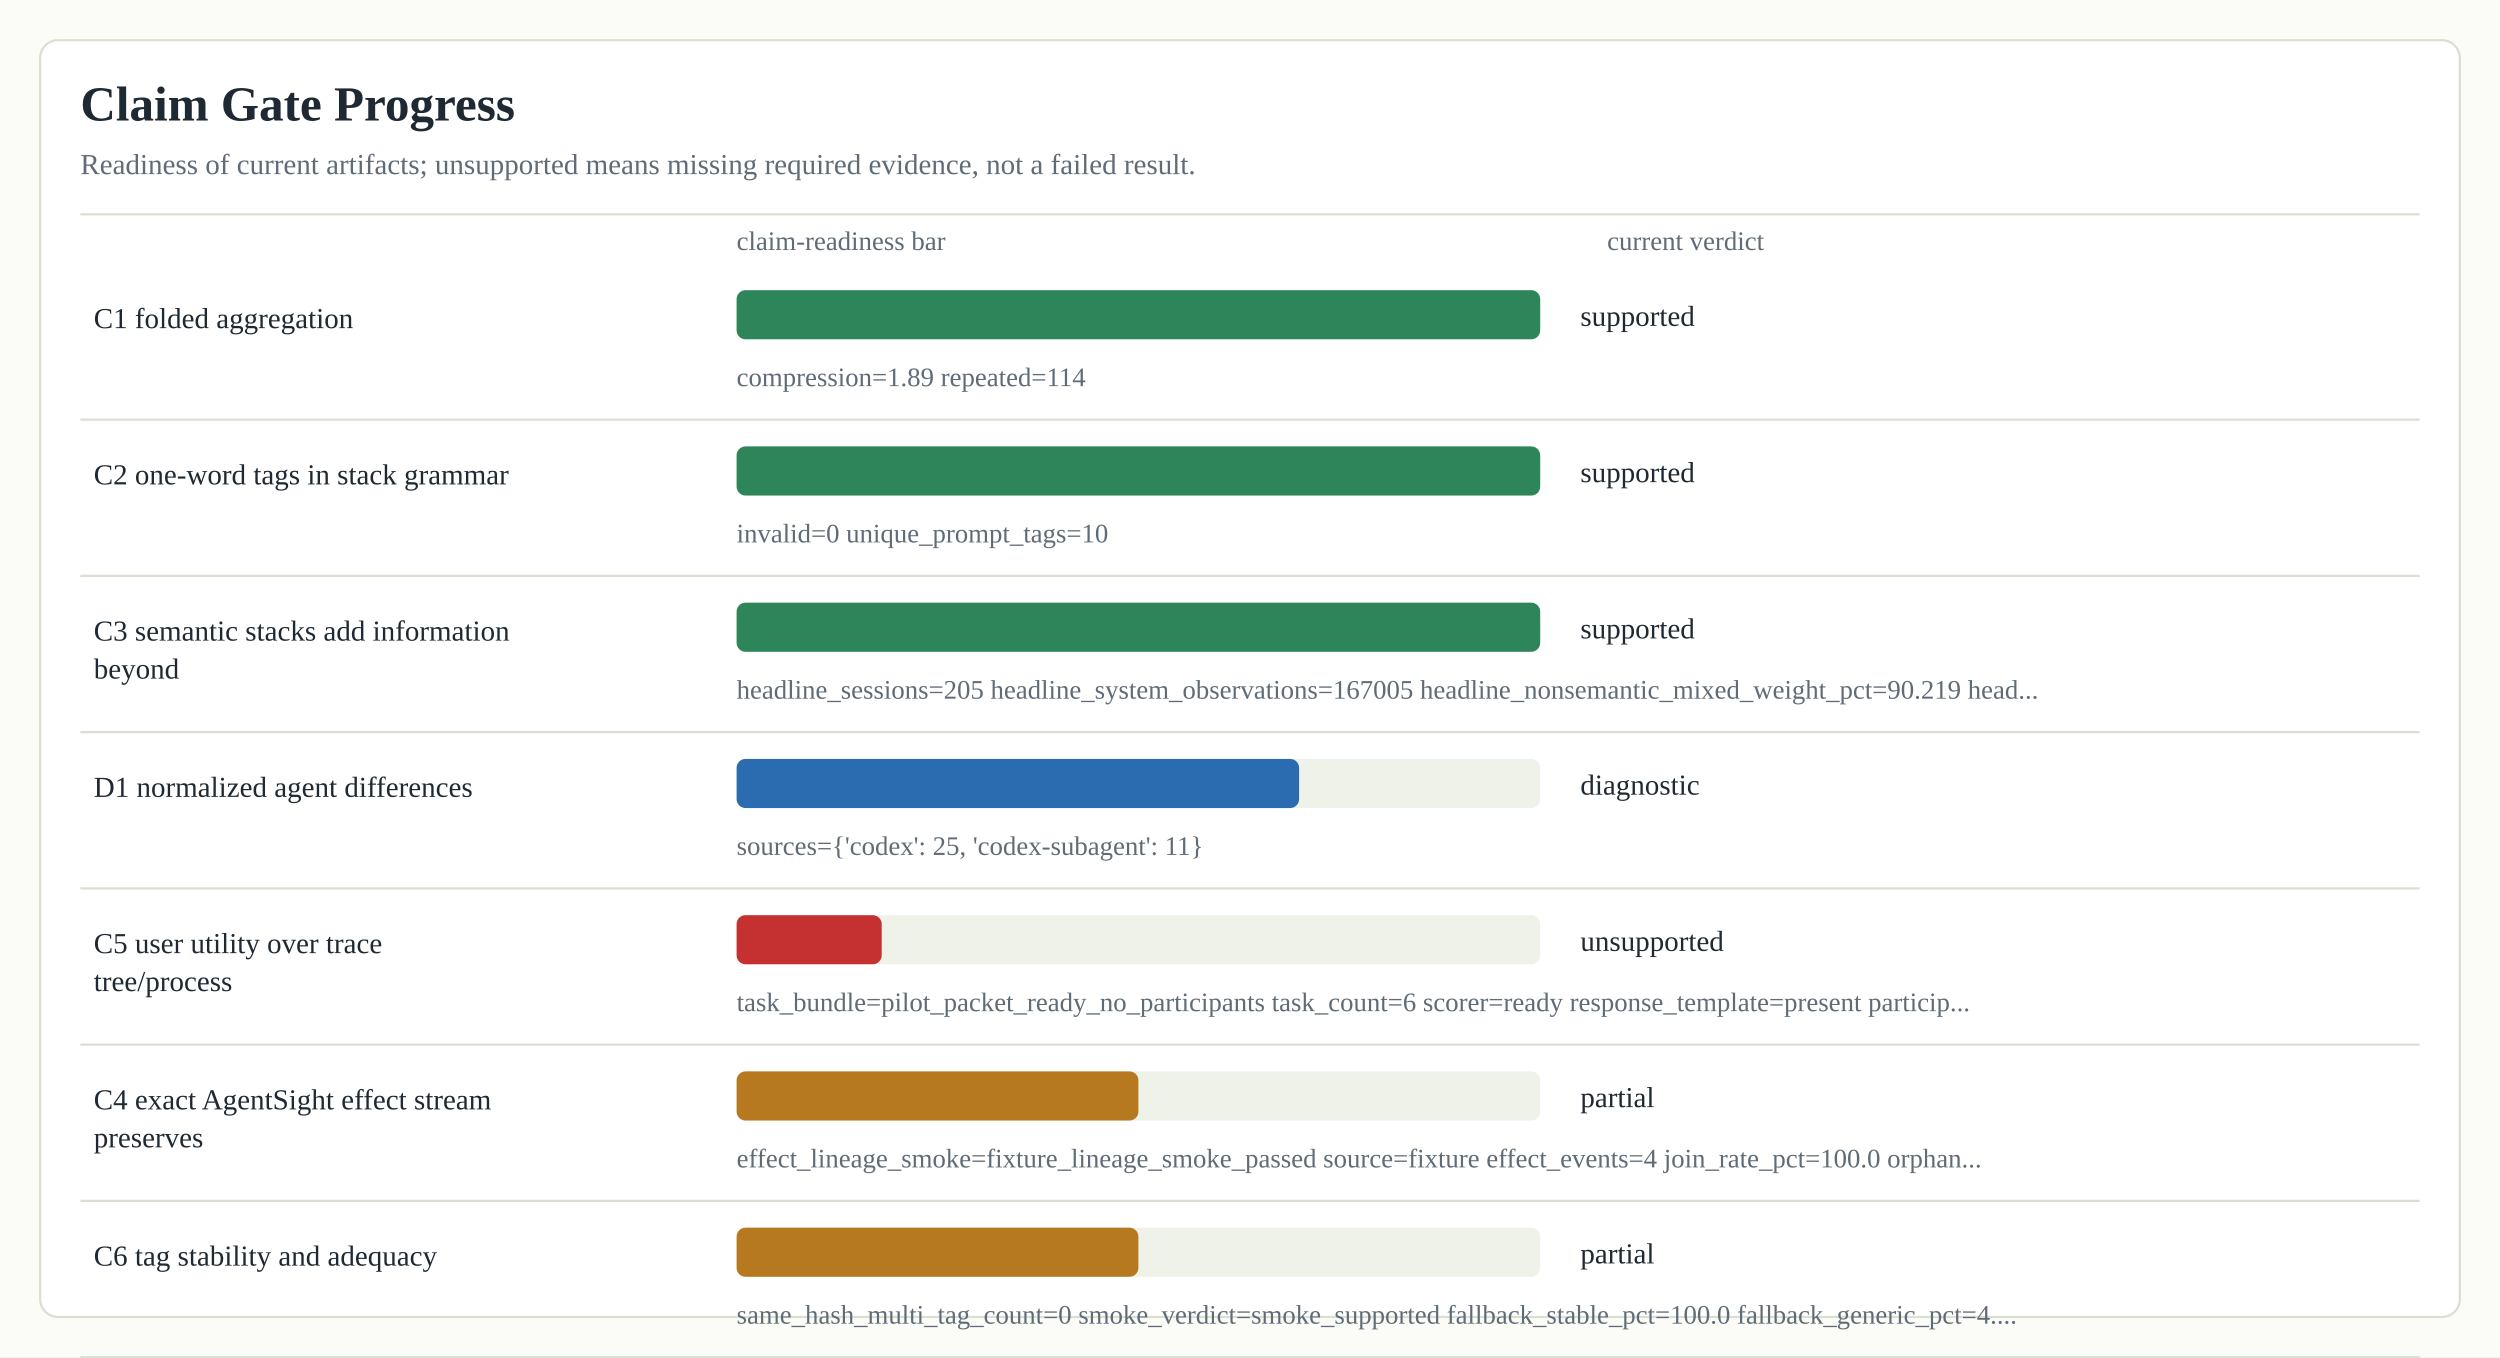
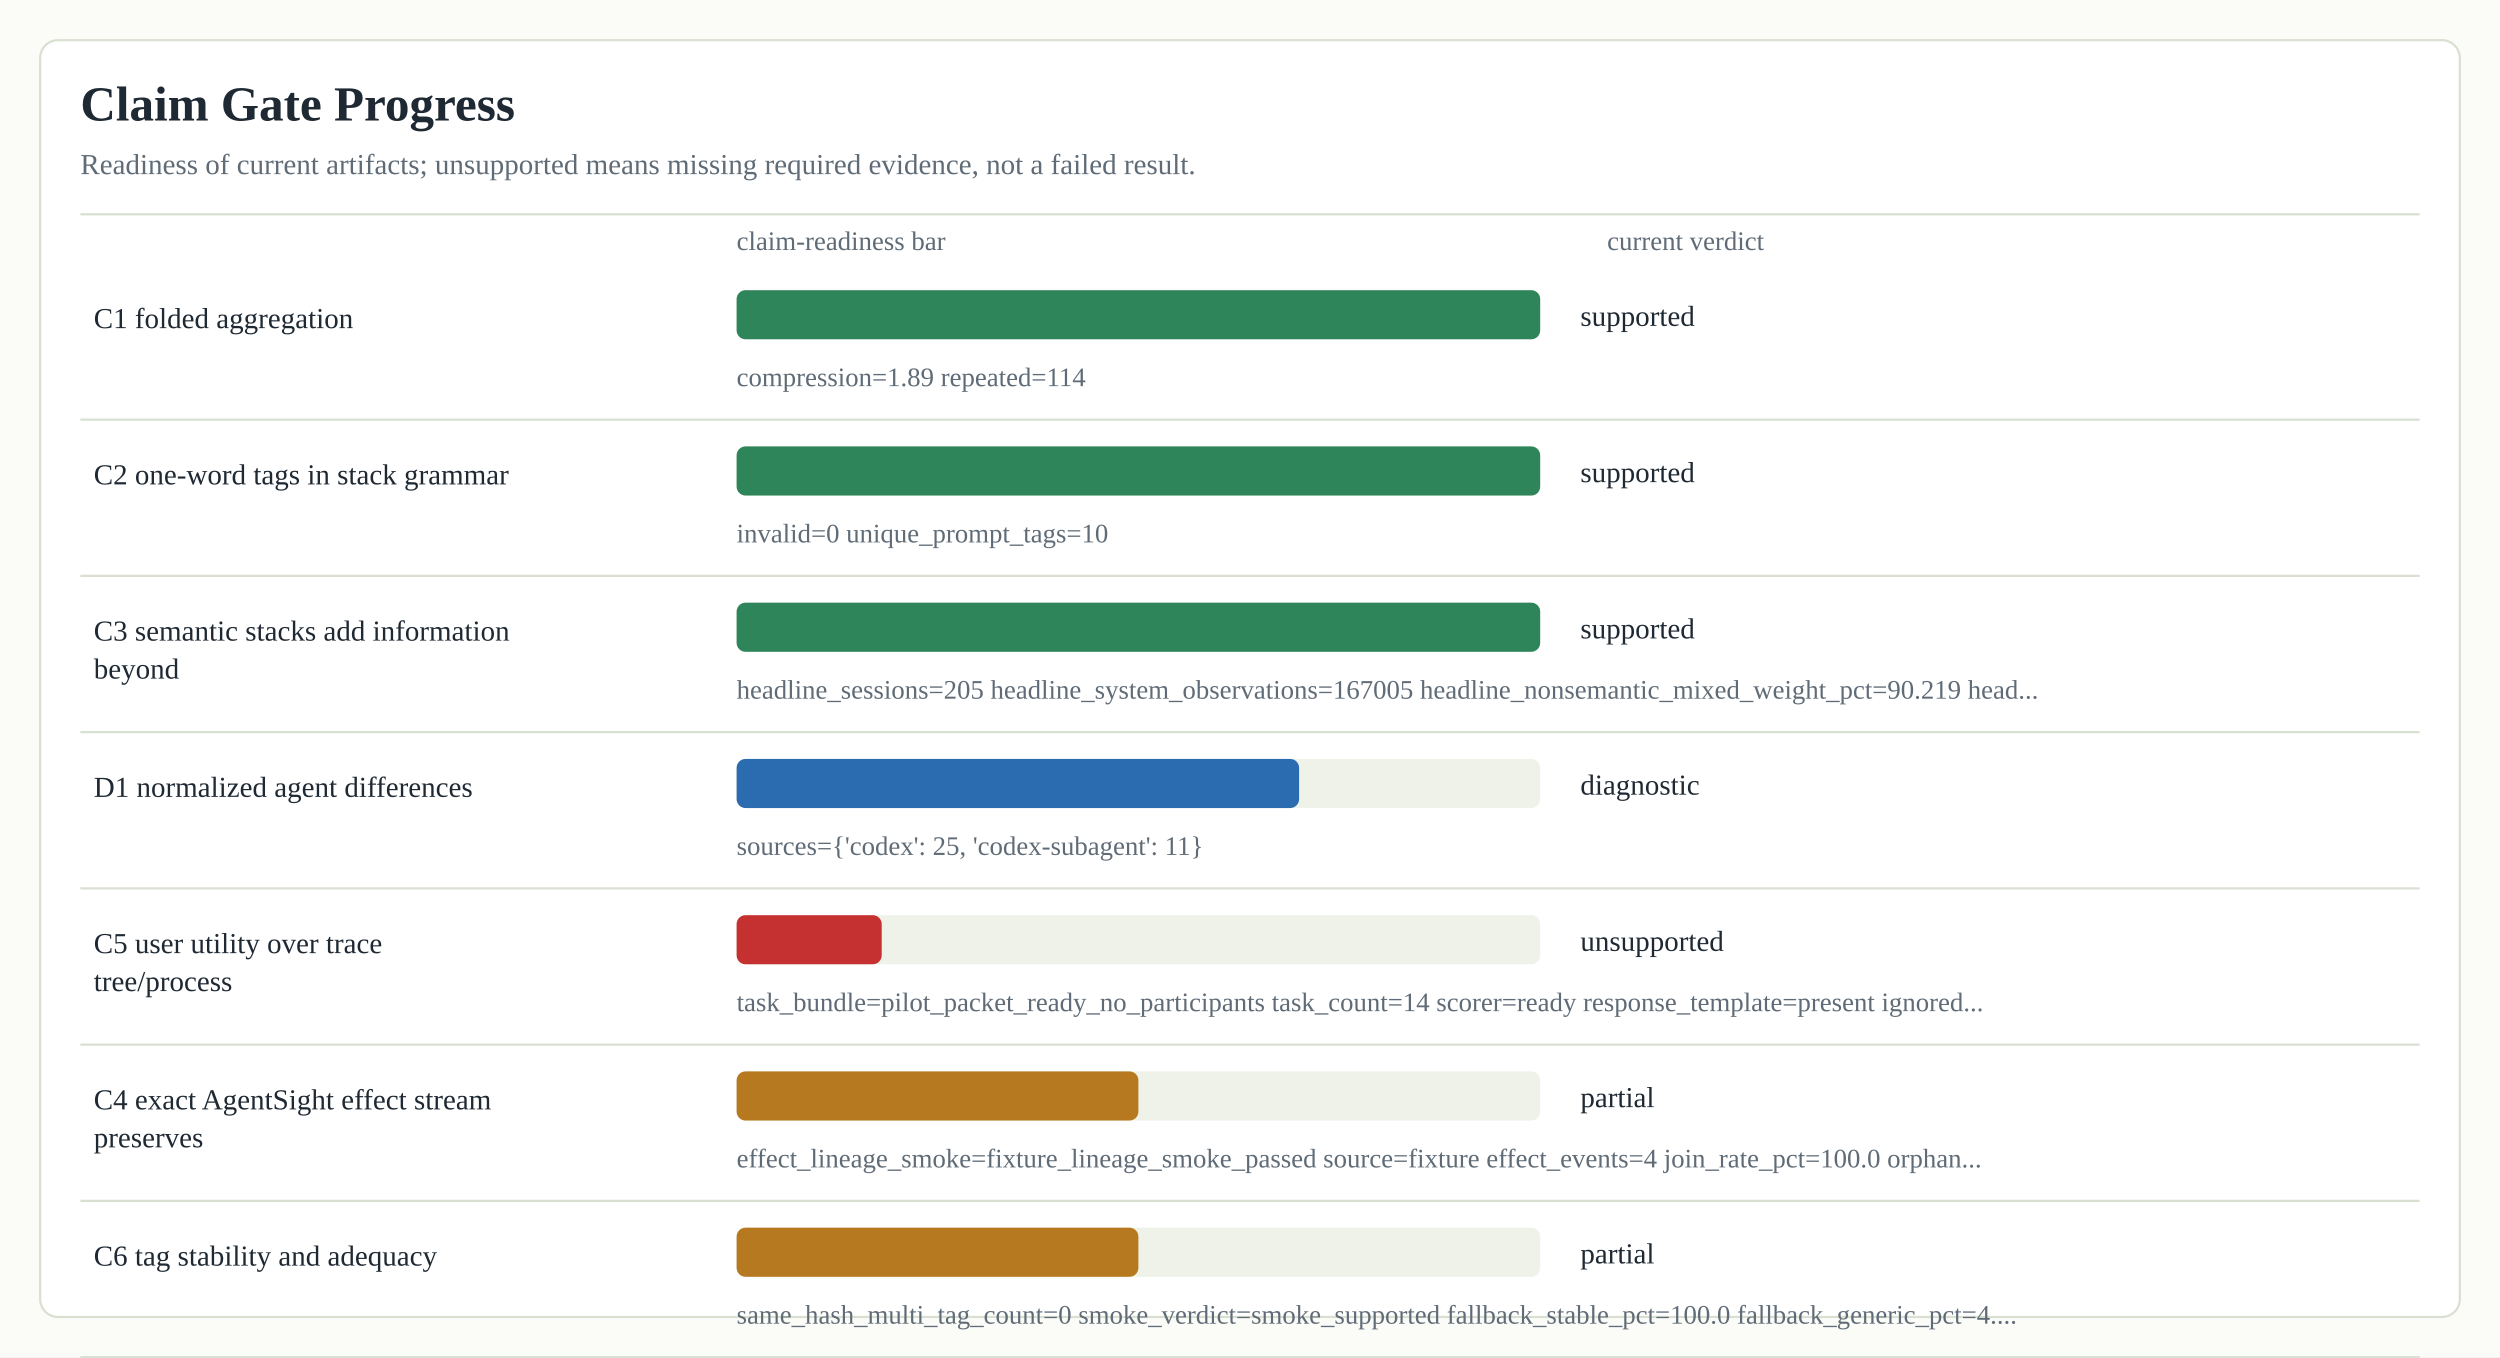
<svg xmlns="http://www.w3.org/2000/svg" width="1120" height="608" viewBox="0 0 1120 608" role="img" aria-label="Claim Gate Progress">
  <rect width="1120" height="608" fill="#fbfcf8" />
  <rect x="18" y="18" width="1084" height="572" rx="8" fill="#ffffff" stroke="#d9e0d2" />
  <text x="36" y="54" font-size="22" font-weight="700" fill="#1f2933">Claim Gate Progress</text>
  <text x="36" y="78" font-size="13" fill="#5f6b76">Readiness of current artifacts; unsupported means missing required evidence, not a failed result.</text>
  <line x1="36" y1="96" x2="1084" y2="96" stroke="#d9e0d2" />
  <text x="330" y="112" font-size="12" fill="#5f6b76">claim-readiness bar</text>
  <text x="720" y="112" font-size="12" fill="#5f6b76">current verdict</text>
  <text x="42" y="147" font-size="13" fill="#1f2933">
    <tspan x="42" dy="0">C1 folded aggregation</tspan>
  </text>
  <rect x="330" y="130" width="360" height="22" rx="4" fill="#eef2e8" />
  <rect x="330" y="130" width="360" height="22" rx="4" fill="#2f855a" />
  <text x="708" y="146" font-size="13" fill="#1f2933">supported</text>
  <text x="330" y="173" font-size="12" fill="#5f6b76">compression=1.89 repeated=114</text>
  <line x1="36" y1="188" x2="1084" y2="188" stroke="#d9e0d2" />
  <text x="42" y="217" font-size="13" fill="#1f2933">
    <tspan x="42" dy="0">C2 one-word tags in stack grammar</tspan>
  </text>
  <rect x="330" y="200" width="360" height="22" rx="4" fill="#eef2e8" />
  <rect x="330" y="200" width="360" height="22" rx="4" fill="#2f855a" />
  <text x="708" y="216" font-size="13" fill="#1f2933">supported</text>
  <text x="330" y="243" font-size="12" fill="#5f6b76">invalid=0 unique_prompt_tags=10</text>
  <line x1="36" y1="258" x2="1084" y2="258" stroke="#d9e0d2" />
  <text x="42" y="287" font-size="13" fill="#1f2933">
    <tspan x="42" dy="0">C3 semantic stacks add information</tspan>
    <tspan x="42" dy="17">beyond</tspan>
  </text>
  <rect x="330" y="270" width="360" height="22" rx="4" fill="#eef2e8" />
  <rect x="330" y="270" width="360" height="22" rx="4" fill="#2f855a" />
  <text x="708" y="286" font-size="13" fill="#1f2933">supported</text>
  <text x="330" y="313" font-size="12" fill="#5f6b76">headline_sessions=205 headline_system_observations=167005 headline_nonsemantic_mixed_weight_pct=90.219 head...</text>
  <line x1="36" y1="328" x2="1084" y2="328" stroke="#d9e0d2" />
  <text x="42" y="357" font-size="13" fill="#1f2933">
    <tspan x="42" dy="0">D1 normalized agent differences</tspan>
  </text>
  <rect x="330" y="340" width="360" height="22" rx="4" fill="#eef2e8" />
  <rect x="330" y="340" width="252" height="22" rx="4" fill="#2b6cb0" />
  <text x="708" y="356" font-size="13" fill="#1f2933">diagnostic</text>
  <text x="330" y="383" font-size="12" fill="#5f6b76">sources={'codex': 25, 'codex-subagent': 11}</text>
  <line x1="36" y1="398" x2="1084" y2="398" stroke="#d9e0d2" />
  <text x="42" y="427" font-size="13" fill="#1f2933">
    <tspan x="42" dy="0">C5 user utility over trace</tspan>
    <tspan x="42" dy="17">tree/process</tspan>
  </text>
  <rect x="330" y="410" width="360" height="22" rx="4" fill="#eef2e8" />
  <rect x="330" y="410" width="65" height="22" rx="4" fill="#c53030" />
  <text x="708" y="426" font-size="13" fill="#1f2933">unsupported</text>
-   <text x="330" y="453" font-size="12" fill="#5f6b76">task_bundle=pilot_packet_ready_no_participants task_count=6 scorer=ready response_template=present particip...</text>
+   <text x="330" y="453" font-size="12" fill="#5f6b76">task_bundle=pilot_packet_ready_no_participants task_count=14 scorer=ready response_template=present ignored...</text>
  <line x1="36" y1="468" x2="1084" y2="468" stroke="#d9e0d2" />
  <text x="42" y="497" font-size="13" fill="#1f2933">
    <tspan x="42" dy="0">C4 exact AgentSight effect stream</tspan>
    <tspan x="42" dy="17">preserves</tspan>
  </text>
  <rect x="330" y="480" width="360" height="22" rx="4" fill="#eef2e8" />
  <rect x="330" y="480" width="180" height="22" rx="4" fill="#b7791f" />
  <text x="708" y="496" font-size="13" fill="#1f2933">partial</text>
  <text x="330" y="523" font-size="12" fill="#5f6b76">effect_lineage_smoke=fixture_lineage_smoke_passed source=fixture effect_events=4 join_rate_pct=100.0 orphan...</text>
  <line x1="36" y1="538" x2="1084" y2="538" stroke="#d9e0d2" />
  <text x="42" y="567" font-size="13" fill="#1f2933">
    <tspan x="42" dy="0">C6 tag stability and adequacy</tspan>
  </text>
  <rect x="330" y="550" width="360" height="22" rx="4" fill="#eef2e8" />
  <rect x="330" y="550" width="180" height="22" rx="4" fill="#b7791f" />
  <text x="708" y="566" font-size="13" fill="#1f2933">partial</text>
  <text x="330" y="593" font-size="12" fill="#5f6b76">same_hash_multi_tag_count=0 smoke_verdict=smoke_supported fallback_stable_pct=100.0 fallback_generic_pct=4....</text>
  <line x1="36" y1="608" x2="1084" y2="608" stroke="#d9e0d2" />
</svg>
